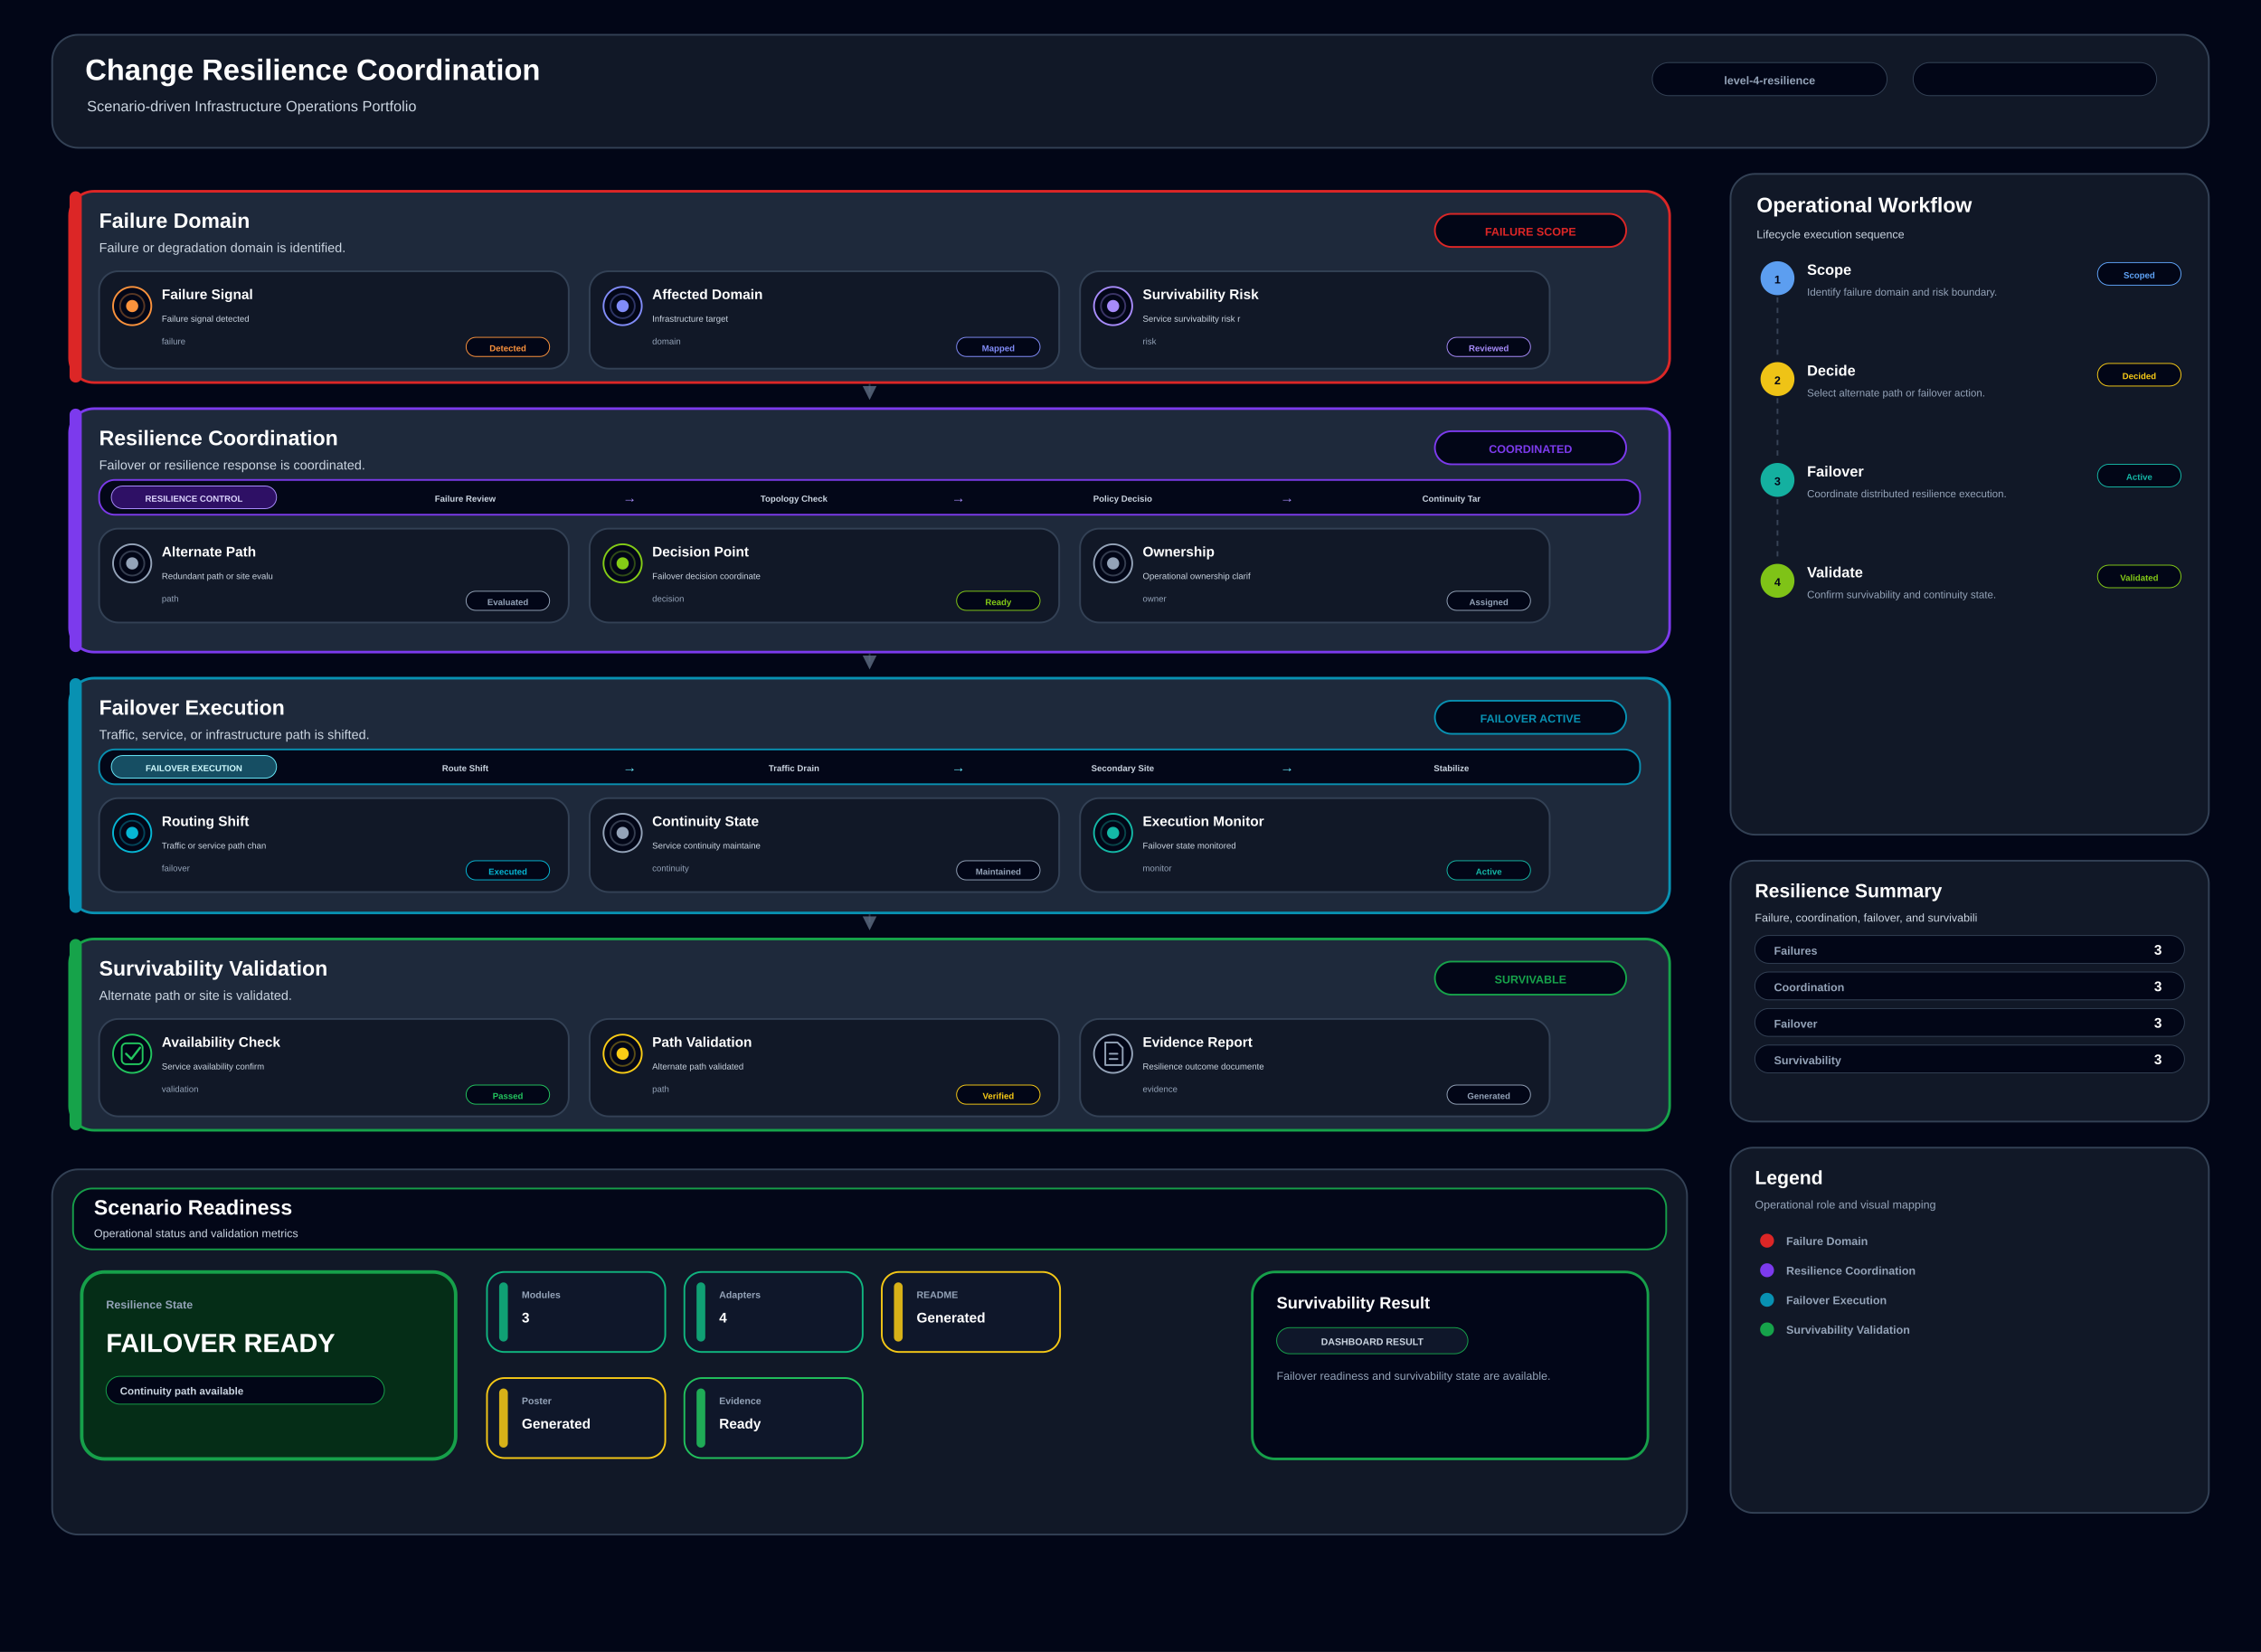
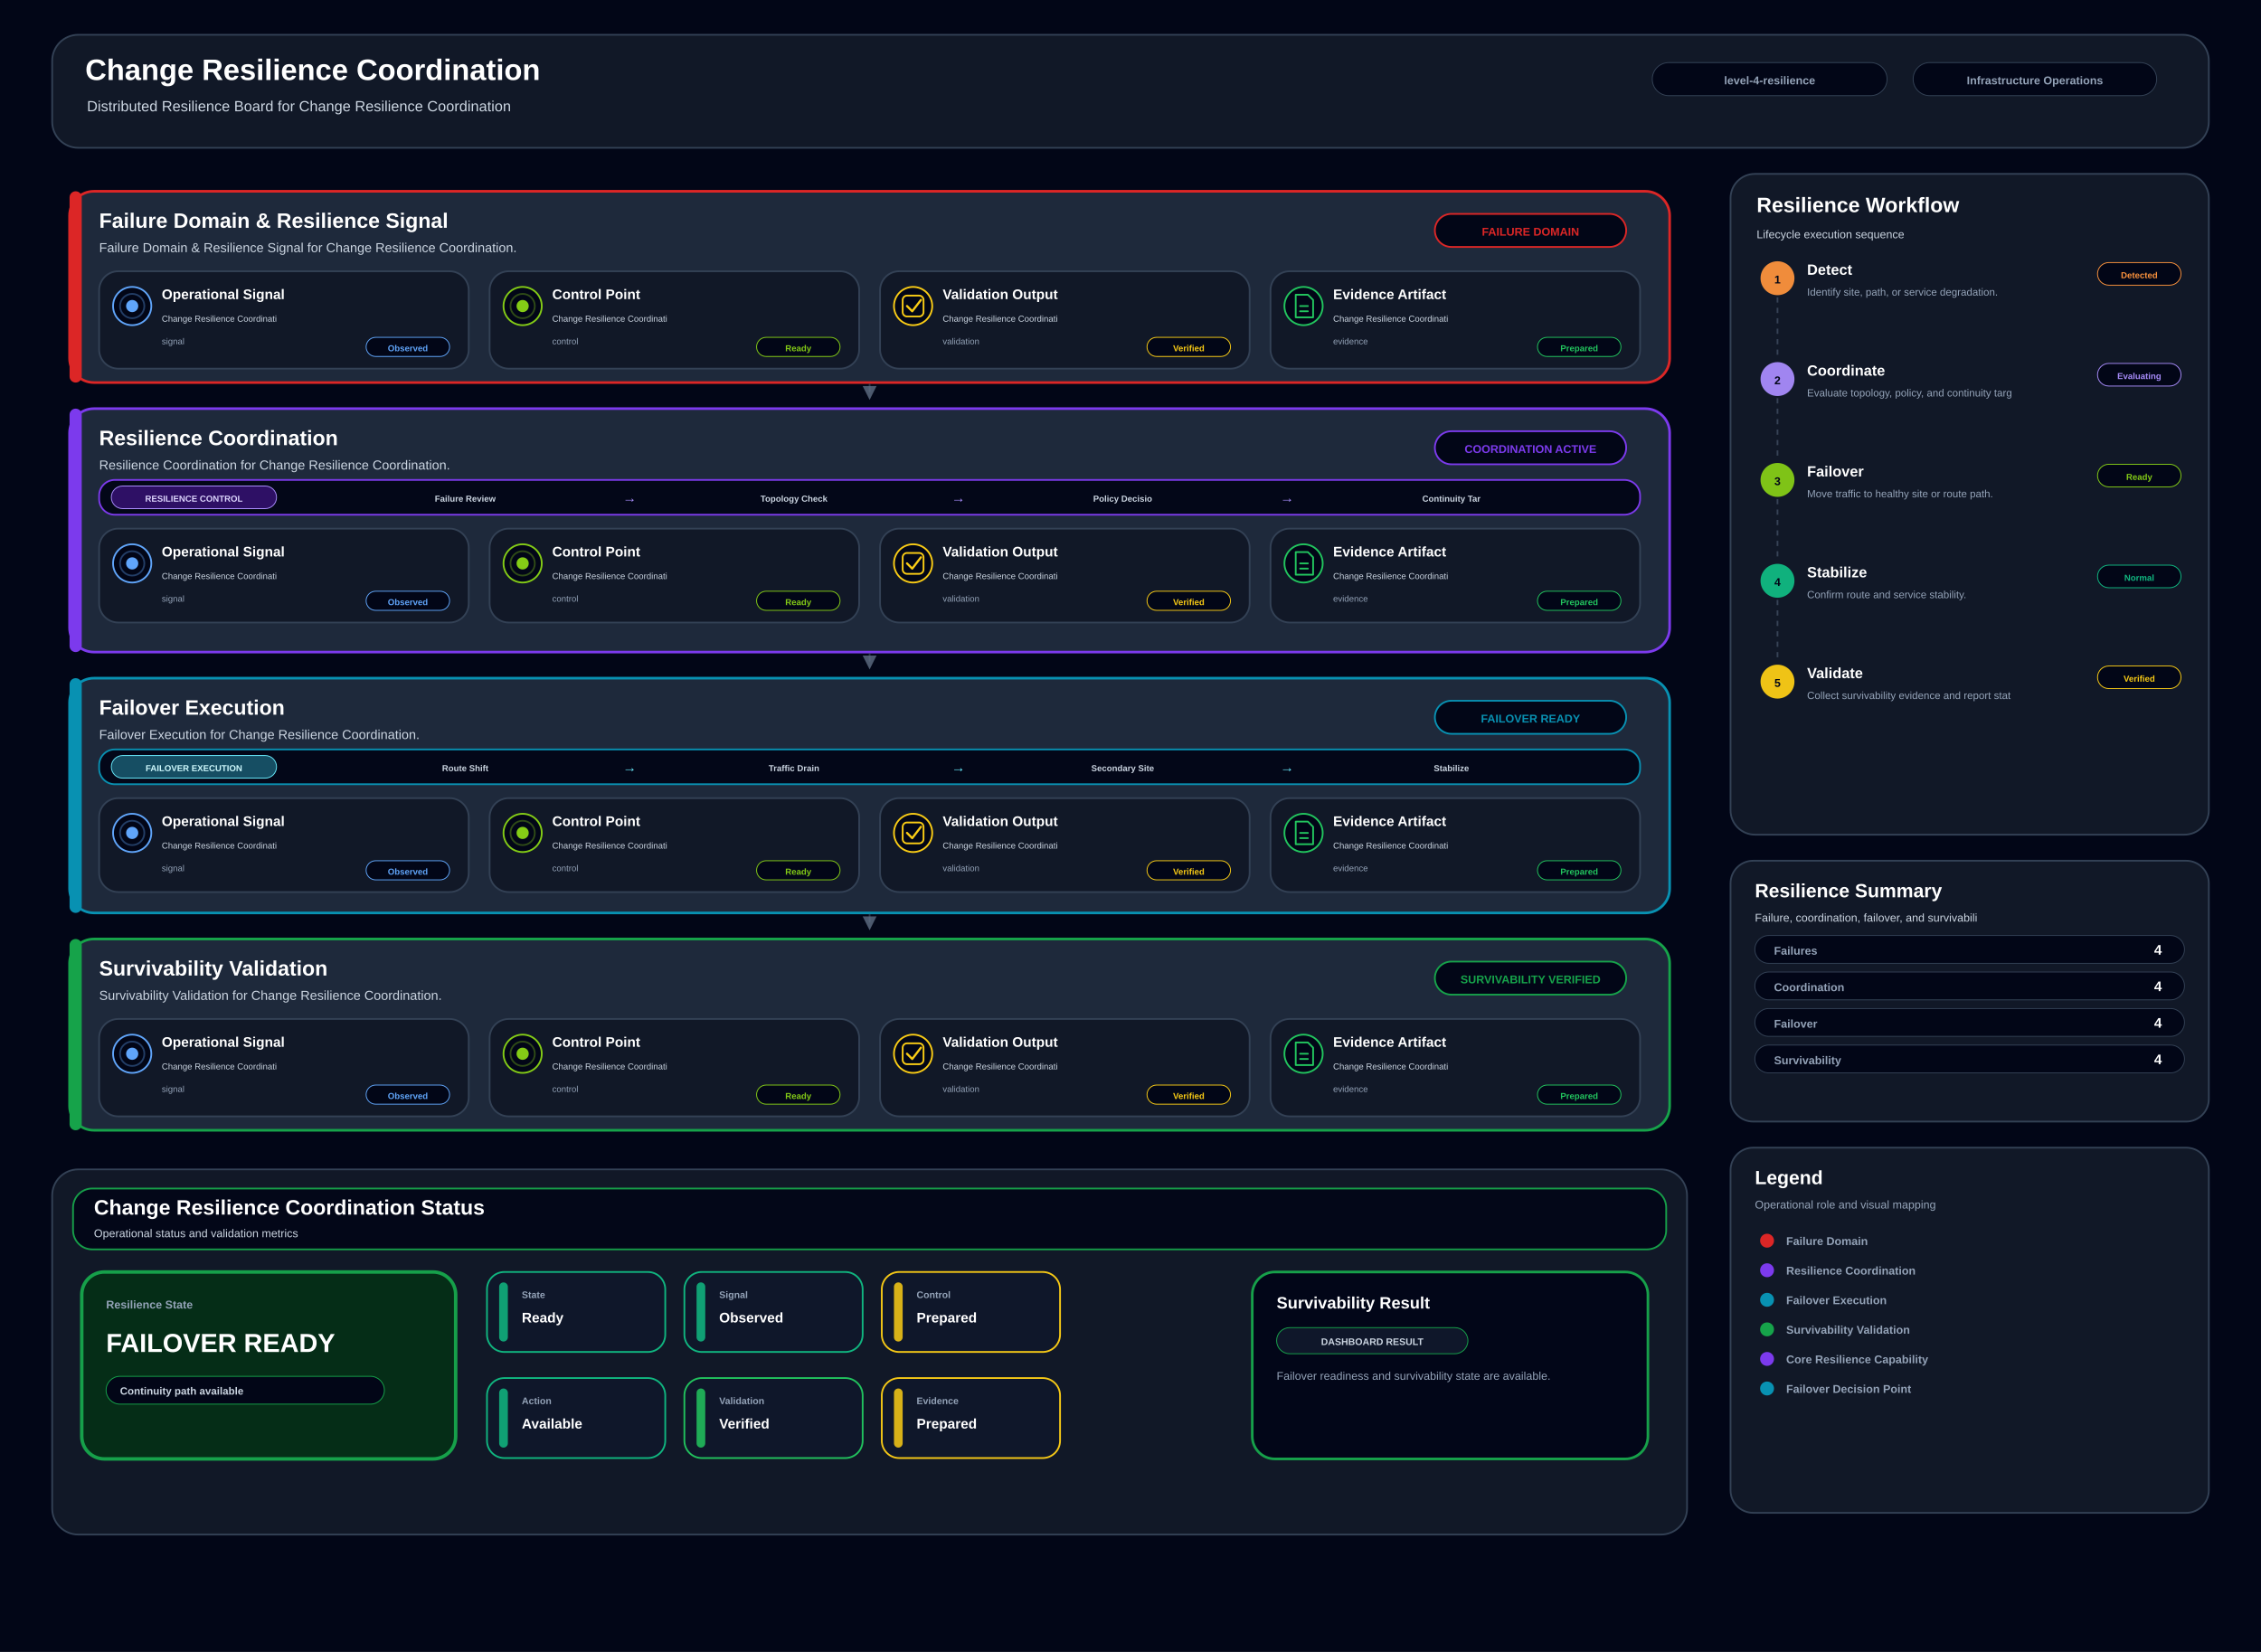
<svg xmlns="http://www.w3.org/2000/svg" width="2600" height="1900" viewBox="0 0 2600 1900" font-family="Arial, Helvetica, sans-serif">
  <style>text { font-family: Arial, Helvetica, sans-serif; letter-spacing: normal; word-spacing: normal; text-rendering: optimizeLegibility; font-kerning: normal; }</style>
  <style>text { font-family: Arial, Helvetica, sans-serif; letter-spacing: normal; word-spacing: normal; text-rendering: optimizeLegibility; font-kerning: normal; }</style>
  <rect width="2600" height="1900" fill="#020617" />
  <rect x="60" y="40" width="2480" height="130" rx="30" fill="#111827" stroke="#334155" stroke-width="2" />
  <text x="98" y="92" fill="#ffffff" font-size="34" font-weight="bold">Change Resilience Coordination</text>
-   <text x="100" y="128" fill="#cbd5e1" font-size="17">Scenario-driven Infrastructure Operations Portfolio</text>
+   <text x="100" y="128" fill="#cbd5e1" font-size="17">Distributed Resilience Board for Change Resilience Coordination</text>
  <rect x="1900" y="72" width="270" height="38" rx="19" fill="#020617" stroke="#334155" stroke-width="1" />
  <text x="2035" y="97" fill="#94a3b8" font-size="13" text-anchor="middle" font-weight="bold">level-4-resilience</text>
  <rect x="2200" y="72" width="280" height="38" rx="19" fill="#020617" stroke="#334155" stroke-width="1" />
-   <text x="2340" y="97" fill="#94a3b8" font-size="13" text-anchor="middle" font-weight="bold" />
+   <text x="2340" y="97" fill="#94a3b8" font-size="13" text-anchor="middle" font-weight="bold">Infrastructure Operations</text>
  <rect x="80" y="220" width="1840" height="220" rx="28" fill="#1e293b" stroke="#dc2626" stroke-width="3" />
  <rect x="80" y="220" width="14" height="220" rx="7" fill="#dc2626" />
-   <text x="114" y="262" fill="#ffffff" font-size="24" font-weight="bold">Failure Domain</text>
-   <text x="114" y="290" fill="#cbd5e1" font-size="15">Failure or degradation domain is identified.</text>
+   <text x="114" y="262" fill="#ffffff" font-size="24" font-weight="bold">Failure Domain &amp; Resilience Signal</text>
+   <text x="114" y="290" fill="#cbd5e1" font-size="15">Failure Domain &amp; Resilience Signal for Change Resilience Coordination.</text>
  <rect x="1650" y="246" width="220" height="38" rx="19" fill="#020617" stroke="#dc2626" stroke-width="2" />
-   <text x="1760" y="271" fill="#dc2626" font-size="13" text-anchor="middle" font-weight="bold">FAILURE SCOPE</text>
-   <rect x="114" y="312" width="540" height="112" rx="22" fill="#111827" stroke="#334155" stroke-width="2" />
-   <circle cx="152" cy="352" r="22" fill="#020617" stroke="#fb923c" stroke-width="2" />
-   <circle cx="152" cy="352" r="7" fill="#fb923c" />
-   <circle cx="152" cy="352" r="14" fill="none" stroke="#fb923c" stroke-width="2" opacity="0.35" />
-   <text x="186" y="344" fill="#ffffff" font-size="16" font-weight="bold">Failure Signal</text>
-   <text x="186" y="370" fill="#cbd5e1" font-size="10">Failure signal detected</text>
-   <text x="186" y="396" fill="#94a3b8" font-size="10">failure</text>
-   <rect x="536" y="388" width="96" height="22" rx="11" fill="#020617" stroke="#fb923c" stroke-width="1" />
-   <text x="584" y="404" fill="#fb923c" font-size="10" text-anchor="middle" font-weight="bold">Detected</text>
-   <rect x="678" y="312" width="540" height="112" rx="22" fill="#111827" stroke="#334155" stroke-width="2" />
-   <circle cx="716" cy="352" r="22" fill="#020617" stroke="#818cf8" stroke-width="2" />
-   <circle cx="716" cy="352" r="7" fill="#818cf8" />
-   <circle cx="716" cy="352" r="14" fill="none" stroke="#818cf8" stroke-width="2" opacity="0.35" />
-   <text x="750" y="344" fill="#ffffff" font-size="16" font-weight="bold">Affected Domain</text>
-   <text x="750" y="370" fill="#cbd5e1" font-size="10">Infrastructure target</text>
-   <text x="750" y="396" fill="#94a3b8" font-size="10">domain</text>
-   <rect x="1100" y="388" width="96" height="22" rx="11" fill="#020617" stroke="#818cf8" stroke-width="1" />
-   <text x="1148" y="404" fill="#818cf8" font-size="10" text-anchor="middle" font-weight="bold">Mapped</text>
-   <rect x="1242" y="312" width="540" height="112" rx="22" fill="#111827" stroke="#334155" stroke-width="2" />
-   <circle cx="1280" cy="352" r="22" fill="#020617" stroke="#a78bfa" stroke-width="2" />
-   <circle cx="1280" cy="352" r="7" fill="#a78bfa" />
-   <circle cx="1280" cy="352" r="14" fill="none" stroke="#a78bfa" stroke-width="2" opacity="0.35" />
-   <text x="1314" y="344" fill="#ffffff" font-size="16" font-weight="bold">Survivability Risk</text>
-   <text x="1314" y="370" fill="#cbd5e1" font-size="10">Service survivability risk r</text>
-   <text x="1314" y="396" fill="#94a3b8" font-size="10">risk</text>
-   <rect x="1664" y="388" width="96" height="22" rx="11" fill="#020617" stroke="#a78bfa" stroke-width="1" />
-   <text x="1712" y="404" fill="#a78bfa" font-size="10" text-anchor="middle" font-weight="bold">Reviewed</text>
+   <text x="1760" y="271" fill="#dc2626" font-size="13" text-anchor="middle" font-weight="bold">FAILURE DOMAIN</text>
+   <rect x="114" y="312" width="425" height="112" rx="22" fill="#111827" stroke="#334155" stroke-width="2" />
+   <circle cx="152" cy="352" r="22" fill="#020617" stroke="#60a5fa" stroke-width="2" />
+   <circle cx="152" cy="352" r="7" fill="#60a5fa" />
+   <circle cx="152" cy="352" r="14" fill="none" stroke="#60a5fa" stroke-width="2" opacity="0.35" />
+   <text x="186" y="344" fill="#ffffff" font-size="16" font-weight="bold">Operational Signal</text>
+   <text x="186" y="370" fill="#cbd5e1" font-size="10">Change Resilience Coordinati</text>
+   <text x="186" y="396" fill="#94a3b8" font-size="10">signal</text>
+   <rect x="421" y="388" width="96" height="22" rx="11" fill="#020617" stroke="#60a5fa" stroke-width="1" />
+   <text x="469" y="404" fill="#60a5fa" font-size="10" text-anchor="middle" font-weight="bold">Observed</text>
+   <rect x="563" y="312" width="425" height="112" rx="22" fill="#111827" stroke="#334155" stroke-width="2" />
+   <circle cx="601" cy="352" r="22" fill="#020617" stroke="#84cc16" stroke-width="2" />
+   <circle cx="601" cy="352" r="7" fill="#84cc16" />
+   <circle cx="601" cy="352" r="14" fill="none" stroke="#84cc16" stroke-width="2" opacity="0.35" />
+   <text x="635" y="344" fill="#ffffff" font-size="16" font-weight="bold">Control Point</text>
+   <text x="635" y="370" fill="#cbd5e1" font-size="10">Change Resilience Coordinati</text>
+   <text x="635" y="396" fill="#94a3b8" font-size="10">control</text>
+   <rect x="870" y="388" width="96" height="22" rx="11" fill="#020617" stroke="#84cc16" stroke-width="1" />
+   <text x="918" y="404" fill="#84cc16" font-size="10" text-anchor="middle" font-weight="bold">Ready</text>
+   <rect x="1012" y="312" width="425" height="112" rx="22" fill="#111827" stroke="#334155" stroke-width="2" />
+   <circle cx="1050" cy="352" r="22" fill="#020617" stroke="#facc15" stroke-width="2" />
+   <rect x="1038" y="340" width="24" height="24" rx="5" fill="none" stroke="#facc15" stroke-width="2" />
+   <polyline points="1043,352 1049,358 1059,345" fill="none" stroke="#facc15" stroke-width="2.5" stroke-linecap="round" stroke-linejoin="round" />
+   <text x="1084" y="344" fill="#ffffff" font-size="16" font-weight="bold">Validation Output</text>
+   <text x="1084" y="370" fill="#cbd5e1" font-size="10">Change Resilience Coordinati</text>
+   <text x="1084" y="396" fill="#94a3b8" font-size="10">validation</text>
+   <rect x="1319" y="388" width="96" height="22" rx="11" fill="#020617" stroke="#facc15" stroke-width="1" />
+   <text x="1367" y="404" fill="#facc15" font-size="10" text-anchor="middle" font-weight="bold">Verified</text>
+   <rect x="1461" y="312" width="425" height="112" rx="22" fill="#111827" stroke="#334155" stroke-width="2" />
+   <circle cx="1499" cy="352" r="22" fill="#020617" stroke="#22c55e" stroke-width="2" />
+   <polygon points="1490,339 1504,339 1510,345 1510,365 1490,365" fill="none" stroke="#22c55e" stroke-width="2" stroke-linejoin="round" />
+   <line x1="1495" y1="352" x2="1504" y2="352" stroke="#22c55e" stroke-width="2" stroke-linecap="round" />
+   <line x1="1495" y1="358" x2="1504" y2="358" stroke="#22c55e" stroke-width="2" stroke-linecap="round" />
+   <text x="1533" y="344" fill="#ffffff" font-size="16" font-weight="bold">Evidence Artifact</text>
+   <text x="1533" y="370" fill="#cbd5e1" font-size="10">Change Resilience Coordinati</text>
+   <text x="1533" y="396" fill="#94a3b8" font-size="10">evidence</text>
+   <rect x="1768" y="388" width="96" height="22" rx="11" fill="#020617" stroke="#22c55e" stroke-width="1" />
+   <text x="1816" y="404" fill="#22c55e" font-size="10" text-anchor="middle" font-weight="bold">Prepared</text>
  <rect x="80" y="470" width="1840" height="280" rx="28" fill="#1e293b" stroke="#7c3aed" stroke-width="3" />
  <rect x="80" y="470" width="14" height="280" rx="7" fill="#7c3aed" />
  <text x="114" y="512" fill="#ffffff" font-size="24" font-weight="bold">Resilience Coordination</text>
-   <text x="114" y="540" fill="#cbd5e1" font-size="15">Failover or resilience response is coordinated.</text>
+   <text x="114" y="540" fill="#cbd5e1" font-size="15">Resilience Coordination for Change Resilience Coordination.</text>
  <rect x="1650" y="496" width="220" height="38" rx="19" fill="#020617" stroke="#7c3aed" stroke-width="2" />
-   <text x="1760" y="521" fill="#7c3aed" font-size="13" text-anchor="middle" font-weight="bold">COORDINATED</text>
+   <text x="1760" y="521" fill="#7c3aed" font-size="13" text-anchor="middle" font-weight="bold">COORDINATION ACTIVE</text>
  <rect x="114" y="552" width="1772" height="40" rx="18" fill="#020617" stroke="#7c3aed" stroke-width="2" opacity="0.98" />
  <rect x="128" y="559" width="190" height="26" rx="13" fill="#2e1065" stroke="#a78bfa" stroke-width="1" />
  <text x="223.0" y="577" fill="#ddd6fe" font-size="10" text-anchor="middle" font-weight="bold">RESILIENCE CONTROL</text>
  <text x="535.0" y="577" fill="#cbd5e1" font-size="10" text-anchor="middle" font-weight="bold">Failure Review</text>
  <text x="724.0" y="578" fill="#a78bfa" font-size="16" text-anchor="middle" font-weight="bold">→</text>
  <text x="913.0" y="577" fill="#cbd5e1" font-size="10" text-anchor="middle" font-weight="bold">Topology Check</text>
  <text x="1102.0" y="578" fill="#a78bfa" font-size="16" text-anchor="middle" font-weight="bold">→</text>
  <text x="1291.0" y="577" fill="#cbd5e1" font-size="10" text-anchor="middle" font-weight="bold">Policy Decisio</text>
  <text x="1480.0" y="578" fill="#a78bfa" font-size="16" text-anchor="middle" font-weight="bold">→</text>
  <text x="1669.0" y="577" fill="#cbd5e1" font-size="10" text-anchor="middle" font-weight="bold">Continuity Tar</text>
-   <rect x="114" y="608" width="540" height="108" rx="22" fill="#111827" stroke="#334155" stroke-width="2" />
-   <circle cx="152" cy="648" r="22" fill="#020617" stroke="#94a3b8" stroke-width="2" />
-   <circle cx="152" cy="648" r="7" fill="#94a3b8" />
-   <circle cx="152" cy="648" r="14" fill="none" stroke="#94a3b8" stroke-width="2" opacity="0.35" />
-   <text x="186" y="640" fill="#ffffff" font-size="16" font-weight="bold">Alternate Path</text>
-   <text x="186" y="666" fill="#cbd5e1" font-size="10">Redundant path or site evalu</text>
-   <text x="186" y="692" fill="#94a3b8" font-size="10">path</text>
-   <rect x="536" y="680" width="96" height="22" rx="11" fill="#020617" stroke="#94a3b8" stroke-width="1" />
-   <text x="584" y="696" fill="#94a3b8" font-size="10" text-anchor="middle" font-weight="bold">Evaluated</text>
-   <rect x="678" y="608" width="540" height="108" rx="22" fill="#111827" stroke="#334155" stroke-width="2" />
-   <circle cx="716" cy="648" r="22" fill="#020617" stroke="#84cc16" stroke-width="2" />
-   <circle cx="716" cy="648" r="7" fill="#84cc16" />
-   <circle cx="716" cy="648" r="14" fill="none" stroke="#84cc16" stroke-width="2" opacity="0.35" />
-   <text x="750" y="640" fill="#ffffff" font-size="16" font-weight="bold">Decision Point</text>
-   <text x="750" y="666" fill="#cbd5e1" font-size="10">Failover decision coordinate</text>
-   <text x="750" y="692" fill="#94a3b8" font-size="10">decision</text>
-   <rect x="1100" y="680" width="96" height="22" rx="11" fill="#020617" stroke="#84cc16" stroke-width="1" />
-   <text x="1148" y="696" fill="#84cc16" font-size="10" text-anchor="middle" font-weight="bold">Ready</text>
-   <rect x="1242" y="608" width="540" height="108" rx="22" fill="#111827" stroke="#334155" stroke-width="2" />
-   <circle cx="1280" cy="648" r="22" fill="#020617" stroke="#94a3b8" stroke-width="2" />
-   <circle cx="1280" cy="648" r="7" fill="#94a3b8" />
-   <circle cx="1280" cy="648" r="14" fill="none" stroke="#94a3b8" stroke-width="2" opacity="0.35" />
-   <text x="1314" y="640" fill="#ffffff" font-size="16" font-weight="bold">Ownership</text>
-   <text x="1314" y="666" fill="#cbd5e1" font-size="10">Operational ownership clarif</text>
-   <text x="1314" y="692" fill="#94a3b8" font-size="10">owner</text>
-   <rect x="1664" y="680" width="96" height="22" rx="11" fill="#020617" stroke="#94a3b8" stroke-width="1" />
-   <text x="1712" y="696" fill="#94a3b8" font-size="10" text-anchor="middle" font-weight="bold">Assigned</text>
+   <rect x="114" y="608" width="425" height="108" rx="22" fill="#111827" stroke="#334155" stroke-width="2" />
+   <circle cx="152" cy="648" r="22" fill="#020617" stroke="#60a5fa" stroke-width="2" />
+   <circle cx="152" cy="648" r="7" fill="#60a5fa" />
+   <circle cx="152" cy="648" r="14" fill="none" stroke="#60a5fa" stroke-width="2" opacity="0.35" />
+   <text x="186" y="640" fill="#ffffff" font-size="16" font-weight="bold">Operational Signal</text>
+   <text x="186" y="666" fill="#cbd5e1" font-size="10">Change Resilience Coordinati</text>
+   <text x="186" y="692" fill="#94a3b8" font-size="10">signal</text>
+   <rect x="421" y="680" width="96" height="22" rx="11" fill="#020617" stroke="#60a5fa" stroke-width="1" />
+   <text x="469" y="696" fill="#60a5fa" font-size="10" text-anchor="middle" font-weight="bold">Observed</text>
+   <rect x="563" y="608" width="425" height="108" rx="22" fill="#111827" stroke="#334155" stroke-width="2" />
+   <circle cx="601" cy="648" r="22" fill="#020617" stroke="#84cc16" stroke-width="2" />
+   <circle cx="601" cy="648" r="7" fill="#84cc16" />
+   <circle cx="601" cy="648" r="14" fill="none" stroke="#84cc16" stroke-width="2" opacity="0.35" />
+   <text x="635" y="640" fill="#ffffff" font-size="16" font-weight="bold">Control Point</text>
+   <text x="635" y="666" fill="#cbd5e1" font-size="10">Change Resilience Coordinati</text>
+   <text x="635" y="692" fill="#94a3b8" font-size="10">control</text>
+   <rect x="870" y="680" width="96" height="22" rx="11" fill="#020617" stroke="#84cc16" stroke-width="1" />
+   <text x="918" y="696" fill="#84cc16" font-size="10" text-anchor="middle" font-weight="bold">Ready</text>
+   <rect x="1012" y="608" width="425" height="108" rx="22" fill="#111827" stroke="#334155" stroke-width="2" />
+   <circle cx="1050" cy="648" r="22" fill="#020617" stroke="#facc15" stroke-width="2" />
+   <rect x="1038" y="636" width="24" height="24" rx="5" fill="none" stroke="#facc15" stroke-width="2" />
+   <polyline points="1043,648 1049,654 1059,641" fill="none" stroke="#facc15" stroke-width="2.5" stroke-linecap="round" stroke-linejoin="round" />
+   <text x="1084" y="640" fill="#ffffff" font-size="16" font-weight="bold">Validation Output</text>
+   <text x="1084" y="666" fill="#cbd5e1" font-size="10">Change Resilience Coordinati</text>
+   <text x="1084" y="692" fill="#94a3b8" font-size="10">validation</text>
+   <rect x="1319" y="680" width="96" height="22" rx="11" fill="#020617" stroke="#facc15" stroke-width="1" />
+   <text x="1367" y="696" fill="#facc15" font-size="10" text-anchor="middle" font-weight="bold">Verified</text>
+   <rect x="1461" y="608" width="425" height="108" rx="22" fill="#111827" stroke="#334155" stroke-width="2" />
+   <circle cx="1499" cy="648" r="22" fill="#020617" stroke="#22c55e" stroke-width="2" />
+   <polygon points="1490,635 1504,635 1510,641 1510,661 1490,661" fill="none" stroke="#22c55e" stroke-width="2" stroke-linejoin="round" />
+   <line x1="1495" y1="648" x2="1504" y2="648" stroke="#22c55e" stroke-width="2" stroke-linecap="round" />
+   <line x1="1495" y1="654" x2="1504" y2="654" stroke="#22c55e" stroke-width="2" stroke-linecap="round" />
+   <text x="1533" y="640" fill="#ffffff" font-size="16" font-weight="bold">Evidence Artifact</text>
+   <text x="1533" y="666" fill="#cbd5e1" font-size="10">Change Resilience Coordinati</text>
+   <text x="1533" y="692" fill="#94a3b8" font-size="10">evidence</text>
+   <rect x="1768" y="680" width="96" height="22" rx="11" fill="#020617" stroke="#22c55e" stroke-width="1" />
+   <text x="1816" y="696" fill="#22c55e" font-size="10" text-anchor="middle" font-weight="bold">Prepared</text>
  <rect x="80" y="780" width="1840" height="270" rx="28" fill="#1e293b" stroke="#0891b2" stroke-width="3" />
  <rect x="80" y="780" width="14" height="270" rx="7" fill="#0891b2" />
  <text x="114" y="822" fill="#ffffff" font-size="24" font-weight="bold">Failover Execution</text>
-   <text x="114" y="850" fill="#cbd5e1" font-size="15">Traffic, service, or infrastructure path is shifted.</text>
+   <text x="114" y="850" fill="#cbd5e1" font-size="15">Failover Execution for Change Resilience Coordination.</text>
  <rect x="1650" y="806" width="220" height="38" rx="19" fill="#020617" stroke="#0891b2" stroke-width="2" />
-   <text x="1760" y="831" fill="#0891b2" font-size="13" text-anchor="middle" font-weight="bold">FAILOVER ACTIVE</text>
+   <text x="1760" y="831" fill="#0891b2" font-size="13" text-anchor="middle" font-weight="bold">FAILOVER READY</text>
  <rect x="114" y="862" width="1772" height="40" rx="18" fill="#020617" stroke="#0891b2" stroke-width="2" opacity="0.98" />
  <rect x="128" y="869" width="190" height="26" rx="13" fill="#164e63" stroke="#67e8f9" stroke-width="1" />
  <text x="223.0" y="887" fill="#cffafe" font-size="10" text-anchor="middle" font-weight="bold">FAILOVER EXECUTION</text>
  <text x="535.0" y="887" fill="#cbd5e1" font-size="10" text-anchor="middle" font-weight="bold">Route Shift</text>
  <text x="724.0" y="888" fill="#67e8f9" font-size="16" text-anchor="middle" font-weight="bold">→</text>
  <text x="913.0" y="887" fill="#cbd5e1" font-size="10" text-anchor="middle" font-weight="bold">Traffic Drain</text>
  <text x="1102.0" y="888" fill="#67e8f9" font-size="16" text-anchor="middle" font-weight="bold">→</text>
  <text x="1291.0" y="887" fill="#cbd5e1" font-size="10" text-anchor="middle" font-weight="bold">Secondary Site</text>
  <text x="1480.0" y="888" fill="#67e8f9" font-size="16" text-anchor="middle" font-weight="bold">→</text>
  <text x="1669.0" y="887" fill="#cbd5e1" font-size="10" text-anchor="middle" font-weight="bold">Stabilize</text>
-   <rect x="114" y="918" width="540" height="108" rx="22" fill="#111827" stroke="#334155" stroke-width="2" />
-   <circle cx="152" cy="958" r="22" fill="#020617" stroke="#06b6d4" stroke-width="2" />
-   <circle cx="152" cy="958" r="7" fill="#06b6d4" />
-   <circle cx="152" cy="958" r="14" fill="none" stroke="#06b6d4" stroke-width="2" opacity="0.35" />
-   <text x="186" y="950" fill="#ffffff" font-size="16" font-weight="bold">Routing Shift</text>
-   <text x="186" y="976" fill="#cbd5e1" font-size="10">Traffic or service path chan</text>
-   <text x="186" y="1002" fill="#94a3b8" font-size="10">failover</text>
-   <rect x="536" y="990" width="96" height="22" rx="11" fill="#020617" stroke="#06b6d4" stroke-width="1" />
-   <text x="584" y="1006" fill="#06b6d4" font-size="10" text-anchor="middle" font-weight="bold">Executed</text>
-   <rect x="678" y="918" width="540" height="108" rx="22" fill="#111827" stroke="#334155" stroke-width="2" />
-   <circle cx="716" cy="958" r="22" fill="#020617" stroke="#94a3b8" stroke-width="2" />
-   <circle cx="716" cy="958" r="7" fill="#94a3b8" />
-   <circle cx="716" cy="958" r="14" fill="none" stroke="#94a3b8" stroke-width="2" opacity="0.35" />
-   <text x="750" y="950" fill="#ffffff" font-size="16" font-weight="bold">Continuity State</text>
-   <text x="750" y="976" fill="#cbd5e1" font-size="10">Service continuity maintaine</text>
-   <text x="750" y="1002" fill="#94a3b8" font-size="10">continuity</text>
-   <rect x="1100" y="990" width="96" height="22" rx="11" fill="#020617" stroke="#94a3b8" stroke-width="1" />
-   <text x="1148" y="1006" fill="#94a3b8" font-size="10" text-anchor="middle" font-weight="bold">Maintained</text>
-   <rect x="1242" y="918" width="540" height="108" rx="22" fill="#111827" stroke="#334155" stroke-width="2" />
-   <circle cx="1280" cy="958" r="22" fill="#020617" stroke="#14b8a6" stroke-width="2" />
-   <circle cx="1280" cy="958" r="7" fill="#14b8a6" />
-   <circle cx="1280" cy="958" r="14" fill="none" stroke="#14b8a6" stroke-width="2" opacity="0.35" />
-   <text x="1314" y="950" fill="#ffffff" font-size="16" font-weight="bold">Execution Monitor</text>
-   <text x="1314" y="976" fill="#cbd5e1" font-size="10">Failover state monitored</text>
-   <text x="1314" y="1002" fill="#94a3b8" font-size="10">monitor</text>
-   <rect x="1664" y="990" width="96" height="22" rx="11" fill="#020617" stroke="#14b8a6" stroke-width="1" />
-   <text x="1712" y="1006" fill="#14b8a6" font-size="10" text-anchor="middle" font-weight="bold">Active</text>
+   <rect x="114" y="918" width="425" height="108" rx="22" fill="#111827" stroke="#334155" stroke-width="2" />
+   <circle cx="152" cy="958" r="22" fill="#020617" stroke="#60a5fa" stroke-width="2" />
+   <circle cx="152" cy="958" r="7" fill="#60a5fa" />
+   <circle cx="152" cy="958" r="14" fill="none" stroke="#60a5fa" stroke-width="2" opacity="0.35" />
+   <text x="186" y="950" fill="#ffffff" font-size="16" font-weight="bold">Operational Signal</text>
+   <text x="186" y="976" fill="#cbd5e1" font-size="10">Change Resilience Coordinati</text>
+   <text x="186" y="1002" fill="#94a3b8" font-size="10">signal</text>
+   <rect x="421" y="990" width="96" height="22" rx="11" fill="#020617" stroke="#60a5fa" stroke-width="1" />
+   <text x="469" y="1006" fill="#60a5fa" font-size="10" text-anchor="middle" font-weight="bold">Observed</text>
+   <rect x="563" y="918" width="425" height="108" rx="22" fill="#111827" stroke="#334155" stroke-width="2" />
+   <circle cx="601" cy="958" r="22" fill="#020617" stroke="#84cc16" stroke-width="2" />
+   <circle cx="601" cy="958" r="7" fill="#84cc16" />
+   <circle cx="601" cy="958" r="14" fill="none" stroke="#84cc16" stroke-width="2" opacity="0.35" />
+   <text x="635" y="950" fill="#ffffff" font-size="16" font-weight="bold">Control Point</text>
+   <text x="635" y="976" fill="#cbd5e1" font-size="10">Change Resilience Coordinati</text>
+   <text x="635" y="1002" fill="#94a3b8" font-size="10">control</text>
+   <rect x="870" y="990" width="96" height="22" rx="11" fill="#020617" stroke="#84cc16" stroke-width="1" />
+   <text x="918" y="1006" fill="#84cc16" font-size="10" text-anchor="middle" font-weight="bold">Ready</text>
+   <rect x="1012" y="918" width="425" height="108" rx="22" fill="#111827" stroke="#334155" stroke-width="2" />
+   <circle cx="1050" cy="958" r="22" fill="#020617" stroke="#facc15" stroke-width="2" />
+   <rect x="1038" y="946" width="24" height="24" rx="5" fill="none" stroke="#facc15" stroke-width="2" />
+   <polyline points="1043,958 1049,964 1059,951" fill="none" stroke="#facc15" stroke-width="2.5" stroke-linecap="round" stroke-linejoin="round" />
+   <text x="1084" y="950" fill="#ffffff" font-size="16" font-weight="bold">Validation Output</text>
+   <text x="1084" y="976" fill="#cbd5e1" font-size="10">Change Resilience Coordinati</text>
+   <text x="1084" y="1002" fill="#94a3b8" font-size="10">validation</text>
+   <rect x="1319" y="990" width="96" height="22" rx="11" fill="#020617" stroke="#facc15" stroke-width="1" />
+   <text x="1367" y="1006" fill="#facc15" font-size="10" text-anchor="middle" font-weight="bold">Verified</text>
+   <rect x="1461" y="918" width="425" height="108" rx="22" fill="#111827" stroke="#334155" stroke-width="2" />
+   <circle cx="1499" cy="958" r="22" fill="#020617" stroke="#22c55e" stroke-width="2" />
+   <polygon points="1490,945 1504,945 1510,951 1510,971 1490,971" fill="none" stroke="#22c55e" stroke-width="2" stroke-linejoin="round" />
+   <line x1="1495" y1="958" x2="1504" y2="958" stroke="#22c55e" stroke-width="2" stroke-linecap="round" />
+   <line x1="1495" y1="964" x2="1504" y2="964" stroke="#22c55e" stroke-width="2" stroke-linecap="round" />
+   <text x="1533" y="950" fill="#ffffff" font-size="16" font-weight="bold">Evidence Artifact</text>
+   <text x="1533" y="976" fill="#cbd5e1" font-size="10">Change Resilience Coordinati</text>
+   <text x="1533" y="1002" fill="#94a3b8" font-size="10">evidence</text>
+   <rect x="1768" y="990" width="96" height="22" rx="11" fill="#020617" stroke="#22c55e" stroke-width="1" />
+   <text x="1816" y="1006" fill="#22c55e" font-size="10" text-anchor="middle" font-weight="bold">Prepared</text>
  <rect x="80" y="1080" width="1840" height="220" rx="28" fill="#1e293b" stroke="#16a34a" stroke-width="3" />
  <rect x="80" y="1080" width="14" height="220" rx="7" fill="#16a34a" />
  <text x="114" y="1122" fill="#ffffff" font-size="24" font-weight="bold">Survivability Validation</text>
-   <text x="114" y="1150" fill="#cbd5e1" font-size="15">Alternate path or site is validated.</text>
+   <text x="114" y="1150" fill="#cbd5e1" font-size="15">Survivability Validation for Change Resilience Coordination.</text>
  <rect x="1650" y="1106" width="220" height="38" rx="19" fill="#020617" stroke="#16a34a" stroke-width="2" />
-   <text x="1760" y="1131" fill="#16a34a" font-size="13" text-anchor="middle" font-weight="bold">SURVIVABLE</text>
-   <rect x="114" y="1172" width="540" height="112" rx="22" fill="#111827" stroke="#334155" stroke-width="2" />
-   <circle cx="152" cy="1212" r="22" fill="#020617" stroke="#22c55e" stroke-width="2" />
-   <rect x="140" y="1200" width="24" height="24" rx="5" fill="none" stroke="#22c55e" stroke-width="2" />
-   <polyline points="145,1212 151,1218 161,1205" fill="none" stroke="#22c55e" stroke-width="2.5" stroke-linecap="round" stroke-linejoin="round" />
-   <text x="186" y="1204" fill="#ffffff" font-size="16" font-weight="bold">Availability Check</text>
-   <text x="186" y="1230" fill="#cbd5e1" font-size="10">Service availability confirm</text>
-   <text x="186" y="1256" fill="#94a3b8" font-size="10">validation</text>
-   <rect x="536" y="1248" width="96" height="22" rx="11" fill="#020617" stroke="#22c55e" stroke-width="1" />
-   <text x="584" y="1264" fill="#22c55e" font-size="10" text-anchor="middle" font-weight="bold">Passed</text>
-   <rect x="678" y="1172" width="540" height="112" rx="22" fill="#111827" stroke="#334155" stroke-width="2" />
-   <circle cx="716" cy="1212" r="22" fill="#020617" stroke="#facc15" stroke-width="2" />
-   <circle cx="716" cy="1212" r="7" fill="#facc15" />
-   <circle cx="716" cy="1212" r="14" fill="none" stroke="#facc15" stroke-width="2" opacity="0.35" />
-   <text x="750" y="1204" fill="#ffffff" font-size="16" font-weight="bold">Path Validation</text>
-   <text x="750" y="1230" fill="#cbd5e1" font-size="10">Alternate path validated</text>
-   <text x="750" y="1256" fill="#94a3b8" font-size="10">path</text>
-   <rect x="1100" y="1248" width="96" height="22" rx="11" fill="#020617" stroke="#facc15" stroke-width="1" />
-   <text x="1148" y="1264" fill="#facc15" font-size="10" text-anchor="middle" font-weight="bold">Verified</text>
-   <rect x="1242" y="1172" width="540" height="112" rx="22" fill="#111827" stroke="#334155" stroke-width="2" />
-   <circle cx="1280" cy="1212" r="22" fill="#020617" stroke="#94a3b8" stroke-width="2" />
-   <polygon points="1271,1199 1285,1199 1291,1205 1291,1225 1271,1225" fill="none" stroke="#94a3b8" stroke-width="2" stroke-linejoin="round" />
-   <line x1="1276" y1="1212" x2="1285" y2="1212" stroke="#94a3b8" stroke-width="2" stroke-linecap="round" />
-   <line x1="1276" y1="1218" x2="1285" y2="1218" stroke="#94a3b8" stroke-width="2" stroke-linecap="round" />
-   <text x="1314" y="1204" fill="#ffffff" font-size="16" font-weight="bold">Evidence Report</text>
-   <text x="1314" y="1230" fill="#cbd5e1" font-size="10">Resilience outcome documente</text>
-   <text x="1314" y="1256" fill="#94a3b8" font-size="10">evidence</text>
-   <rect x="1664" y="1248" width="96" height="22" rx="11" fill="#020617" stroke="#94a3b8" stroke-width="1" />
-   <text x="1712" y="1264" fill="#94a3b8" font-size="10" text-anchor="middle" font-weight="bold">Generated</text>
+   <text x="1760" y="1131" fill="#16a34a" font-size="13" text-anchor="middle" font-weight="bold">SURVIVABILITY VERIFIED</text>
+   <rect x="114" y="1172" width="425" height="112" rx="22" fill="#111827" stroke="#334155" stroke-width="2" />
+   <circle cx="152" cy="1212" r="22" fill="#020617" stroke="#60a5fa" stroke-width="2" />
+   <circle cx="152" cy="1212" r="7" fill="#60a5fa" />
+   <circle cx="152" cy="1212" r="14" fill="none" stroke="#60a5fa" stroke-width="2" opacity="0.35" />
+   <text x="186" y="1204" fill="#ffffff" font-size="16" font-weight="bold">Operational Signal</text>
+   <text x="186" y="1230" fill="#cbd5e1" font-size="10">Change Resilience Coordinati</text>
+   <text x="186" y="1256" fill="#94a3b8" font-size="10">signal</text>
+   <rect x="421" y="1248" width="96" height="22" rx="11" fill="#020617" stroke="#60a5fa" stroke-width="1" />
+   <text x="469" y="1264" fill="#60a5fa" font-size="10" text-anchor="middle" font-weight="bold">Observed</text>
+   <rect x="563" y="1172" width="425" height="112" rx="22" fill="#111827" stroke="#334155" stroke-width="2" />
+   <circle cx="601" cy="1212" r="22" fill="#020617" stroke="#84cc16" stroke-width="2" />
+   <circle cx="601" cy="1212" r="7" fill="#84cc16" />
+   <circle cx="601" cy="1212" r="14" fill="none" stroke="#84cc16" stroke-width="2" opacity="0.35" />
+   <text x="635" y="1204" fill="#ffffff" font-size="16" font-weight="bold">Control Point</text>
+   <text x="635" y="1230" fill="#cbd5e1" font-size="10">Change Resilience Coordinati</text>
+   <text x="635" y="1256" fill="#94a3b8" font-size="10">control</text>
+   <rect x="870" y="1248" width="96" height="22" rx="11" fill="#020617" stroke="#84cc16" stroke-width="1" />
+   <text x="918" y="1264" fill="#84cc16" font-size="10" text-anchor="middle" font-weight="bold">Ready</text>
+   <rect x="1012" y="1172" width="425" height="112" rx="22" fill="#111827" stroke="#334155" stroke-width="2" />
+   <circle cx="1050" cy="1212" r="22" fill="#020617" stroke="#facc15" stroke-width="2" />
+   <rect x="1038" y="1200" width="24" height="24" rx="5" fill="none" stroke="#facc15" stroke-width="2" />
+   <polyline points="1043,1212 1049,1218 1059,1205" fill="none" stroke="#facc15" stroke-width="2.5" stroke-linecap="round" stroke-linejoin="round" />
+   <text x="1084" y="1204" fill="#ffffff" font-size="16" font-weight="bold">Validation Output</text>
+   <text x="1084" y="1230" fill="#cbd5e1" font-size="10">Change Resilience Coordinati</text>
+   <text x="1084" y="1256" fill="#94a3b8" font-size="10">validation</text>
+   <rect x="1319" y="1248" width="96" height="22" rx="11" fill="#020617" stroke="#facc15" stroke-width="1" />
+   <text x="1367" y="1264" fill="#facc15" font-size="10" text-anchor="middle" font-weight="bold">Verified</text>
+   <rect x="1461" y="1172" width="425" height="112" rx="22" fill="#111827" stroke="#334155" stroke-width="2" />
+   <circle cx="1499" cy="1212" r="22" fill="#020617" stroke="#22c55e" stroke-width="2" />
+   <polygon points="1490,1199 1504,1199 1510,1205 1510,1225 1490,1225" fill="none" stroke="#22c55e" stroke-width="2" stroke-linejoin="round" />
+   <line x1="1495" y1="1212" x2="1504" y2="1212" stroke="#22c55e" stroke-width="2" stroke-linecap="round" />
+   <line x1="1495" y1="1218" x2="1504" y2="1218" stroke="#22c55e" stroke-width="2" stroke-linecap="round" />
+   <text x="1533" y="1204" fill="#ffffff" font-size="16" font-weight="bold">Evidence Artifact</text>
+   <text x="1533" y="1230" fill="#cbd5e1" font-size="10">Change Resilience Coordinati</text>
+   <text x="1533" y="1256" fill="#94a3b8" font-size="10">evidence</text>
+   <rect x="1768" y="1248" width="96" height="22" rx="11" fill="#020617" stroke="#22c55e" stroke-width="1" />
+   <text x="1816" y="1264" fill="#22c55e" font-size="10" text-anchor="middle" font-weight="bold">Prepared</text>
  <line x1="1000.0" y1="450" x2="1000.0" y2="442" stroke="#475569" stroke-width="2" stroke-linecap="round" stroke-dasharray="8 8" opacity="0.55" />
  <polygon points="992.0,444 1008.0,444 1000.0,460" fill="#64748b" opacity="0.75" />
  <line x1="1000.0" y1="760" x2="1000.0" y2="752" stroke="#475569" stroke-width="2" stroke-linecap="round" stroke-dasharray="8 8" opacity="0.55" />
  <polygon points="992.0,754 1008.0,754 1000.0,770" fill="#64748b" opacity="0.75" />
  <line x1="1000.0" y1="1060" x2="1000.0" y2="1052" stroke="#475569" stroke-width="2" stroke-linecap="round" stroke-dasharray="8 8" opacity="0.55" />
  <polygon points="992.0,1054 1008.0,1054 1000.0,1070" fill="#64748b" opacity="0.75" />
  <rect x="1990" y="200" width="550" height="760" rx="28" fill="#111827" stroke="#334155" stroke-width="2" />
-   <text x="2020" y="244" fill="#ffffff" font-size="24" font-weight="bold">Operational Workflow</text>
+   <text x="2020" y="244" fill="#ffffff" font-size="24" font-weight="bold">Resilience Workflow</text>
  <text x="2020" y="274" fill="#cbd5e1" font-size="13">Lifecycle execution sequence</text>
-   <circle cx="2044" cy="320" r="18" fill="#60a5fa" stroke="#60a5fa" stroke-width="3" opacity="0.95" />
+   <circle cx="2044" cy="320" r="18" fill="#fb923c" stroke="#fb923c" stroke-width="3" opacity="0.95" />
  <text x="2044" y="326" fill="#020617" font-size="13" text-anchor="middle" font-weight="bold">1</text>
-   <text x="2078" y="316" fill="#ffffff" font-size="17" font-weight="bold">Scope</text>
-   <text x="2078" y="340" fill="#94a3b8" font-size="12">Identify failure domain and risk boundary.</text>
-   <rect x="2412" y="302" width="96" height="26" rx="13" fill="#020617" stroke="#60a5fa" stroke-width="1" />
-   <text x="2460" y="320" fill="#60a5fa" font-size="10" text-anchor="middle" font-weight="bold">Scoped</text>
+   <text x="2078" y="316" fill="#ffffff" font-size="17" font-weight="bold">Detect</text>
+   <text x="2078" y="340" fill="#94a3b8" font-size="12">Identify site, path, or service degradation.</text>
+   <rect x="2412" y="302" width="96" height="26" rx="13" fill="#020617" stroke="#fb923c" stroke-width="1" />
+   <text x="2460" y="320" fill="#fb923c" font-size="10" text-anchor="middle" font-weight="bold">Detected</text>
  <line x1="2044" y1="342" x2="2044" y2="412" stroke="#475569" stroke-width="2" stroke-dasharray="6 6" opacity="0.7" />
-   <circle cx="2044" cy="436" r="18" fill="#facc15" stroke="#facc15" stroke-width="3" opacity="0.95" />
+   <circle cx="2044" cy="436" r="18" fill="#a78bfa" stroke="#a78bfa" stroke-width="3" opacity="0.95" />
  <text x="2044" y="442" fill="#020617" font-size="13" text-anchor="middle" font-weight="bold">2</text>
-   <text x="2078" y="432" fill="#ffffff" font-size="17" font-weight="bold">Decide</text>
-   <text x="2078" y="456" fill="#94a3b8" font-size="12">Select alternate path or failover action.</text>
-   <rect x="2412" y="418" width="96" height="26" rx="13" fill="#020617" stroke="#facc15" stroke-width="1" />
-   <text x="2460" y="436" fill="#facc15" font-size="10" text-anchor="middle" font-weight="bold">Decided</text>
+   <text x="2078" y="432" fill="#ffffff" font-size="17" font-weight="bold">Coordinate</text>
+   <text x="2078" y="456" fill="#94a3b8" font-size="12">Evaluate topology, policy, and continuity targ</text>
+   <rect x="2412" y="418" width="96" height="26" rx="13" fill="#020617" stroke="#a78bfa" stroke-width="1" />
+   <text x="2460" y="436" fill="#a78bfa" font-size="10" text-anchor="middle" font-weight="bold">Evaluating</text>
  <line x1="2044" y1="458" x2="2044" y2="528" stroke="#475569" stroke-width="2" stroke-dasharray="6 6" opacity="0.7" />
-   <circle cx="2044" cy="552" r="18" fill="#14b8a6" stroke="#14b8a6" stroke-width="3" opacity="0.95" />
+   <circle cx="2044" cy="552" r="18" fill="#84cc16" stroke="#84cc16" stroke-width="3" opacity="0.95" />
  <text x="2044" y="558" fill="#020617" font-size="13" text-anchor="middle" font-weight="bold">3</text>
  <text x="2078" y="548" fill="#ffffff" font-size="17" font-weight="bold">Failover</text>
-   <text x="2078" y="572" fill="#94a3b8" font-size="12">Coordinate distributed resilience execution.</text>
-   <rect x="2412" y="534" width="96" height="26" rx="13" fill="#020617" stroke="#14b8a6" stroke-width="1" />
-   <text x="2460" y="552" fill="#14b8a6" font-size="10" text-anchor="middle" font-weight="bold">Active</text>
+   <text x="2078" y="572" fill="#94a3b8" font-size="12">Move traffic to healthy site or route path.</text>
+   <rect x="2412" y="534" width="96" height="26" rx="13" fill="#020617" stroke="#84cc16" stroke-width="1" />
+   <text x="2460" y="552" fill="#84cc16" font-size="10" text-anchor="middle" font-weight="bold">Ready</text>
  <line x1="2044" y1="574" x2="2044" y2="644" stroke="#475569" stroke-width="2" stroke-dasharray="6 6" opacity="0.7" />
-   <circle cx="2044" cy="668" r="18" fill="#84cc16" stroke="#84cc16" stroke-width="3" opacity="0.95" />
+   <circle cx="2044" cy="668" r="18" fill="#10b981" stroke="#10b981" stroke-width="3" opacity="0.95" />
  <text x="2044" y="674" fill="#020617" font-size="13" text-anchor="middle" font-weight="bold">4</text>
-   <text x="2078" y="664" fill="#ffffff" font-size="17" font-weight="bold">Validate</text>
-   <text x="2078" y="688" fill="#94a3b8" font-size="12">Confirm survivability and continuity state.</text>
-   <rect x="2412" y="650" width="96" height="26" rx="13" fill="#020617" stroke="#84cc16" stroke-width="1" />
-   <text x="2460" y="668" fill="#84cc16" font-size="10" text-anchor="middle" font-weight="bold">Validated</text>
+   <text x="2078" y="664" fill="#ffffff" font-size="17" font-weight="bold">Stabilize</text>
+   <text x="2078" y="688" fill="#94a3b8" font-size="12">Confirm route and service stability.</text>
+   <rect x="2412" y="650" width="96" height="26" rx="13" fill="#020617" stroke="#10b981" stroke-width="1" />
+   <text x="2460" y="668" fill="#10b981" font-size="10" text-anchor="middle" font-weight="bold">Normal</text>
+   <line x1="2044" y1="690" x2="2044" y2="760" stroke="#475569" stroke-width="2" stroke-dasharray="6 6" opacity="0.7" />
+   <circle cx="2044" cy="784" r="18" fill="#facc15" stroke="#facc15" stroke-width="3" opacity="0.95" />
+   <text x="2044" y="790" fill="#020617" font-size="13" text-anchor="middle" font-weight="bold">5</text>
+   <text x="2078" y="780" fill="#ffffff" font-size="17" font-weight="bold">Validate</text>
+   <text x="2078" y="804" fill="#94a3b8" font-size="12">Collect survivability evidence and report stat</text>
+   <rect x="2412" y="766" width="96" height="26" rx="13" fill="#020617" stroke="#facc15" stroke-width="1" />
+   <text x="2460" y="784" fill="#facc15" font-size="10" text-anchor="middle" font-weight="bold">Verified</text>
  <rect x="1990" y="990" width="550" height="300" rx="26" fill="#111827" stroke="#334155" stroke-width="2" />
  <text x="2018" y="1032" fill="#ffffff" font-size="22" font-weight="bold">Resilience Summary</text>
  <text x="2018" y="1060" fill="#cbd5e1" font-size="13">Failure, coordination, failover, and survivabili</text>
  <rect x="2018" y="1076" width="494" height="32" rx="16" fill="#020617" stroke="#334155" stroke-width="1" />
  <text x="2040" y="1098" fill="#94a3b8" font-size="13" font-weight="bold">Failures</text>
-   <text x="2486" y="1098" fill="#ffffff" font-size="16" text-anchor="end" font-weight="bold">3</text>
+   <text x="2486" y="1098" fill="#ffffff" font-size="16" text-anchor="end" font-weight="bold">4</text>
  <rect x="2018" y="1118" width="494" height="32" rx="16" fill="#020617" stroke="#334155" stroke-width="1" />
  <text x="2040" y="1140" fill="#94a3b8" font-size="13" font-weight="bold">Coordination</text>
-   <text x="2486" y="1140" fill="#ffffff" font-size="16" text-anchor="end" font-weight="bold">3</text>
+   <text x="2486" y="1140" fill="#ffffff" font-size="16" text-anchor="end" font-weight="bold">4</text>
  <rect x="2018" y="1160" width="494" height="32" rx="16" fill="#020617" stroke="#334155" stroke-width="1" />
  <text x="2040" y="1182" fill="#94a3b8" font-size="13" font-weight="bold">Failover</text>
-   <text x="2486" y="1182" fill="#ffffff" font-size="16" text-anchor="end" font-weight="bold">3</text>
+   <text x="2486" y="1182" fill="#ffffff" font-size="16" text-anchor="end" font-weight="bold">4</text>
  <rect x="2018" y="1202" width="494" height="32" rx="16" fill="#020617" stroke="#334155" stroke-width="1" />
  <text x="2040" y="1224" fill="#94a3b8" font-size="13" font-weight="bold">Survivability</text>
-   <text x="2486" y="1224" fill="#ffffff" font-size="16" text-anchor="end" font-weight="bold">3</text>
+   <text x="2486" y="1224" fill="#ffffff" font-size="16" text-anchor="end" font-weight="bold">4</text>
  <rect x="60" y="1345" width="1880" height="420" rx="30" fill="#111827" stroke="#334155" stroke-width="2" />
  <rect x="84" y="1367" width="1832" height="70" rx="22" fill="#020617" stroke="#16a34a" stroke-width="2" opacity="0.96" />
-   <text x="108" y="1397" fill="#ffffff" font-size="24" font-weight="bold">Scenario Readiness</text>
+   <text x="108" y="1397" fill="#ffffff" font-size="24" font-weight="bold">Change Resilience Coordination Status</text>
  <text x="108" y="1423" fill="#cbd5e1" font-size="13">Operational status and validation metrics</text>
  <rect x="94" y="1463" width="430" height="215" rx="26" fill="#052e16" stroke="#16a34a" stroke-width="4" opacity="0.98" />
  <text x="122" y="1505" fill="#94a3b8" font-size="13" font-weight="bold">Resilience State</text>
  <text x="122" y="1555" fill="#ffffff" font-size="30" font-weight="bold">FAILOVER READY</text>
  <rect x="122" y="1583" width="320" height="32" rx="16" fill="#020617" stroke="#16a34a" stroke-width="1" />
  <text x="138" y="1604" fill="#cbd5e1" font-size="12" font-weight="bold">Continuity path available</text>
  <rect x="560" y="1463" width="205" height="92" rx="20" fill="#0f172a" stroke="#10b981" stroke-width="2" opacity="0.98" />
  <rect x="574" y="1475" width="10" height="68" rx="5" fill="#10b981" opacity="0.85" />
-   <text x="600" y="1493" fill="#94a3b8" font-size="11" font-weight="bold">Modules</text>
-   <text x="600" y="1521" fill="#ffffff" font-size="16" font-weight="bold">3</text>
+   <text x="600" y="1493" fill="#94a3b8" font-size="11" font-weight="bold">State</text>
+   <text x="600" y="1521" fill="#ffffff" font-size="16" font-weight="bold">Ready</text>
  <rect x="787" y="1463" width="205" height="92" rx="20" fill="#0f172a" stroke="#10b981" stroke-width="2" opacity="0.98" />
  <rect x="801" y="1475" width="10" height="68" rx="5" fill="#10b981" opacity="0.85" />
-   <text x="827" y="1493" fill="#94a3b8" font-size="11" font-weight="bold">Adapters</text>
-   <text x="827" y="1521" fill="#ffffff" font-size="16" font-weight="bold">4</text>
+   <text x="827" y="1493" fill="#94a3b8" font-size="11" font-weight="bold">Signal</text>
+   <text x="827" y="1521" fill="#ffffff" font-size="16" font-weight="bold">Observed</text>
  <rect x="1014" y="1463" width="205" height="92" rx="20" fill="#0f172a" stroke="#facc15" stroke-width="2" opacity="0.98" />
  <rect x="1028" y="1475" width="10" height="68" rx="5" fill="#facc15" opacity="0.85" />
-   <text x="1054" y="1493" fill="#94a3b8" font-size="11" font-weight="bold">README</text>
-   <text x="1054" y="1521" fill="#ffffff" font-size="16" font-weight="bold">Generated</text>
-   <rect x="560" y="1585" width="205" height="92" rx="20" fill="#0f172a" stroke="#facc15" stroke-width="2" opacity="0.98" />
-   <rect x="574" y="1597" width="10" height="68" rx="5" fill="#facc15" opacity="0.85" />
-   <text x="600" y="1615" fill="#94a3b8" font-size="11" font-weight="bold">Poster</text>
-   <text x="600" y="1643" fill="#ffffff" font-size="16" font-weight="bold">Generated</text>
+   <text x="1054" y="1493" fill="#94a3b8" font-size="11" font-weight="bold">Control</text>
+   <text x="1054" y="1521" fill="#ffffff" font-size="16" font-weight="bold">Prepared</text>
+   <rect x="560" y="1585" width="205" height="92" rx="20" fill="#0f172a" stroke="#10b981" stroke-width="2" opacity="0.98" />
+   <rect x="574" y="1597" width="10" height="68" rx="5" fill="#10b981" opacity="0.85" />
+   <text x="600" y="1615" fill="#94a3b8" font-size="11" font-weight="bold">Action</text>
+   <text x="600" y="1643" fill="#ffffff" font-size="16" font-weight="bold">Available</text>
  <rect x="787" y="1585" width="205" height="92" rx="20" fill="#0f172a" stroke="#22c55e" stroke-width="2" opacity="0.98" />
  <rect x="801" y="1597" width="10" height="68" rx="5" fill="#22c55e" opacity="0.85" />
-   <text x="827" y="1615" fill="#94a3b8" font-size="11" font-weight="bold">Evidence</text>
-   <text x="827" y="1643" fill="#ffffff" font-size="16" font-weight="bold">Ready</text>
+   <text x="827" y="1615" fill="#94a3b8" font-size="11" font-weight="bold">Validation</text>
+   <text x="827" y="1643" fill="#ffffff" font-size="16" font-weight="bold">Verified</text>
+   <rect x="1014" y="1585" width="205" height="92" rx="20" fill="#0f172a" stroke="#facc15" stroke-width="2" opacity="0.98" />
+   <rect x="1028" y="1597" width="10" height="68" rx="5" fill="#facc15" opacity="0.85" />
+   <text x="1054" y="1615" fill="#94a3b8" font-size="11" font-weight="bold">Evidence</text>
+   <text x="1054" y="1643" fill="#ffffff" font-size="16" font-weight="bold">Prepared</text>
  <rect x="1440" y="1463" width="455" height="215" rx="26" fill="#020617" stroke="#16a34a" stroke-width="3" opacity="0.98" />
  <text x="1468" y="1505" fill="#ffffff" font-size="19" font-weight="bold">Survivability Result</text>
  <rect x="1468" y="1527" width="220" height="30" rx="15" fill="#0f172a" stroke="#16a34a" stroke-width="1" />
  <text x="1578" y="1547" fill="#cbd5e1" font-size="11" text-anchor="middle" font-weight="bold">DASHBOARD RESULT</text>
  <text x="1468" y="1587" fill="#94a3b8" font-size="13">Failover readiness and survivability state are available.</text>
  <rect x="1990" y="1320" width="550" height="420" rx="26" fill="#111827" stroke="#334155" stroke-width="2" />
  <text x="2018" y="1362" fill="#ffffff" font-size="22" font-weight="bold">Legend</text>
  <text x="2018" y="1390" fill="#94a3b8" font-size="13">Operational role and visual mapping</text>
  <circle cx="2032" cy="1427" r="8" fill="#dc2626" />
  <text x="2054" y="1432" fill="#94a3b8" font-size="13" font-weight="bold">Failure Domain</text>
  <circle cx="2032" cy="1461" r="8" fill="#7c3aed" />
  <text x="2054" y="1466" fill="#94a3b8" font-size="13" font-weight="bold">Resilience Coordination</text>
  <circle cx="2032" cy="1495" r="8" fill="#0891b2" />
  <text x="2054" y="1500" fill="#94a3b8" font-size="13" font-weight="bold">Failover Execution</text>
  <circle cx="2032" cy="1529" r="8" fill="#16a34a" />
  <text x="2054" y="1534" fill="#94a3b8" font-size="13" font-weight="bold">Survivability Validation</text>
+   <circle cx="2032" cy="1563" r="8" fill="#7c3aed" />
+   <text x="2054" y="1568" fill="#94a3b8" font-size="13" font-weight="bold">Core Resilience Capability</text>
+   <circle cx="2032" cy="1597" r="8" fill="#0891b2" />
+   <text x="2054" y="1602" fill="#94a3b8" font-size="13" font-weight="bold">Failover Decision Point</text>
</svg>
